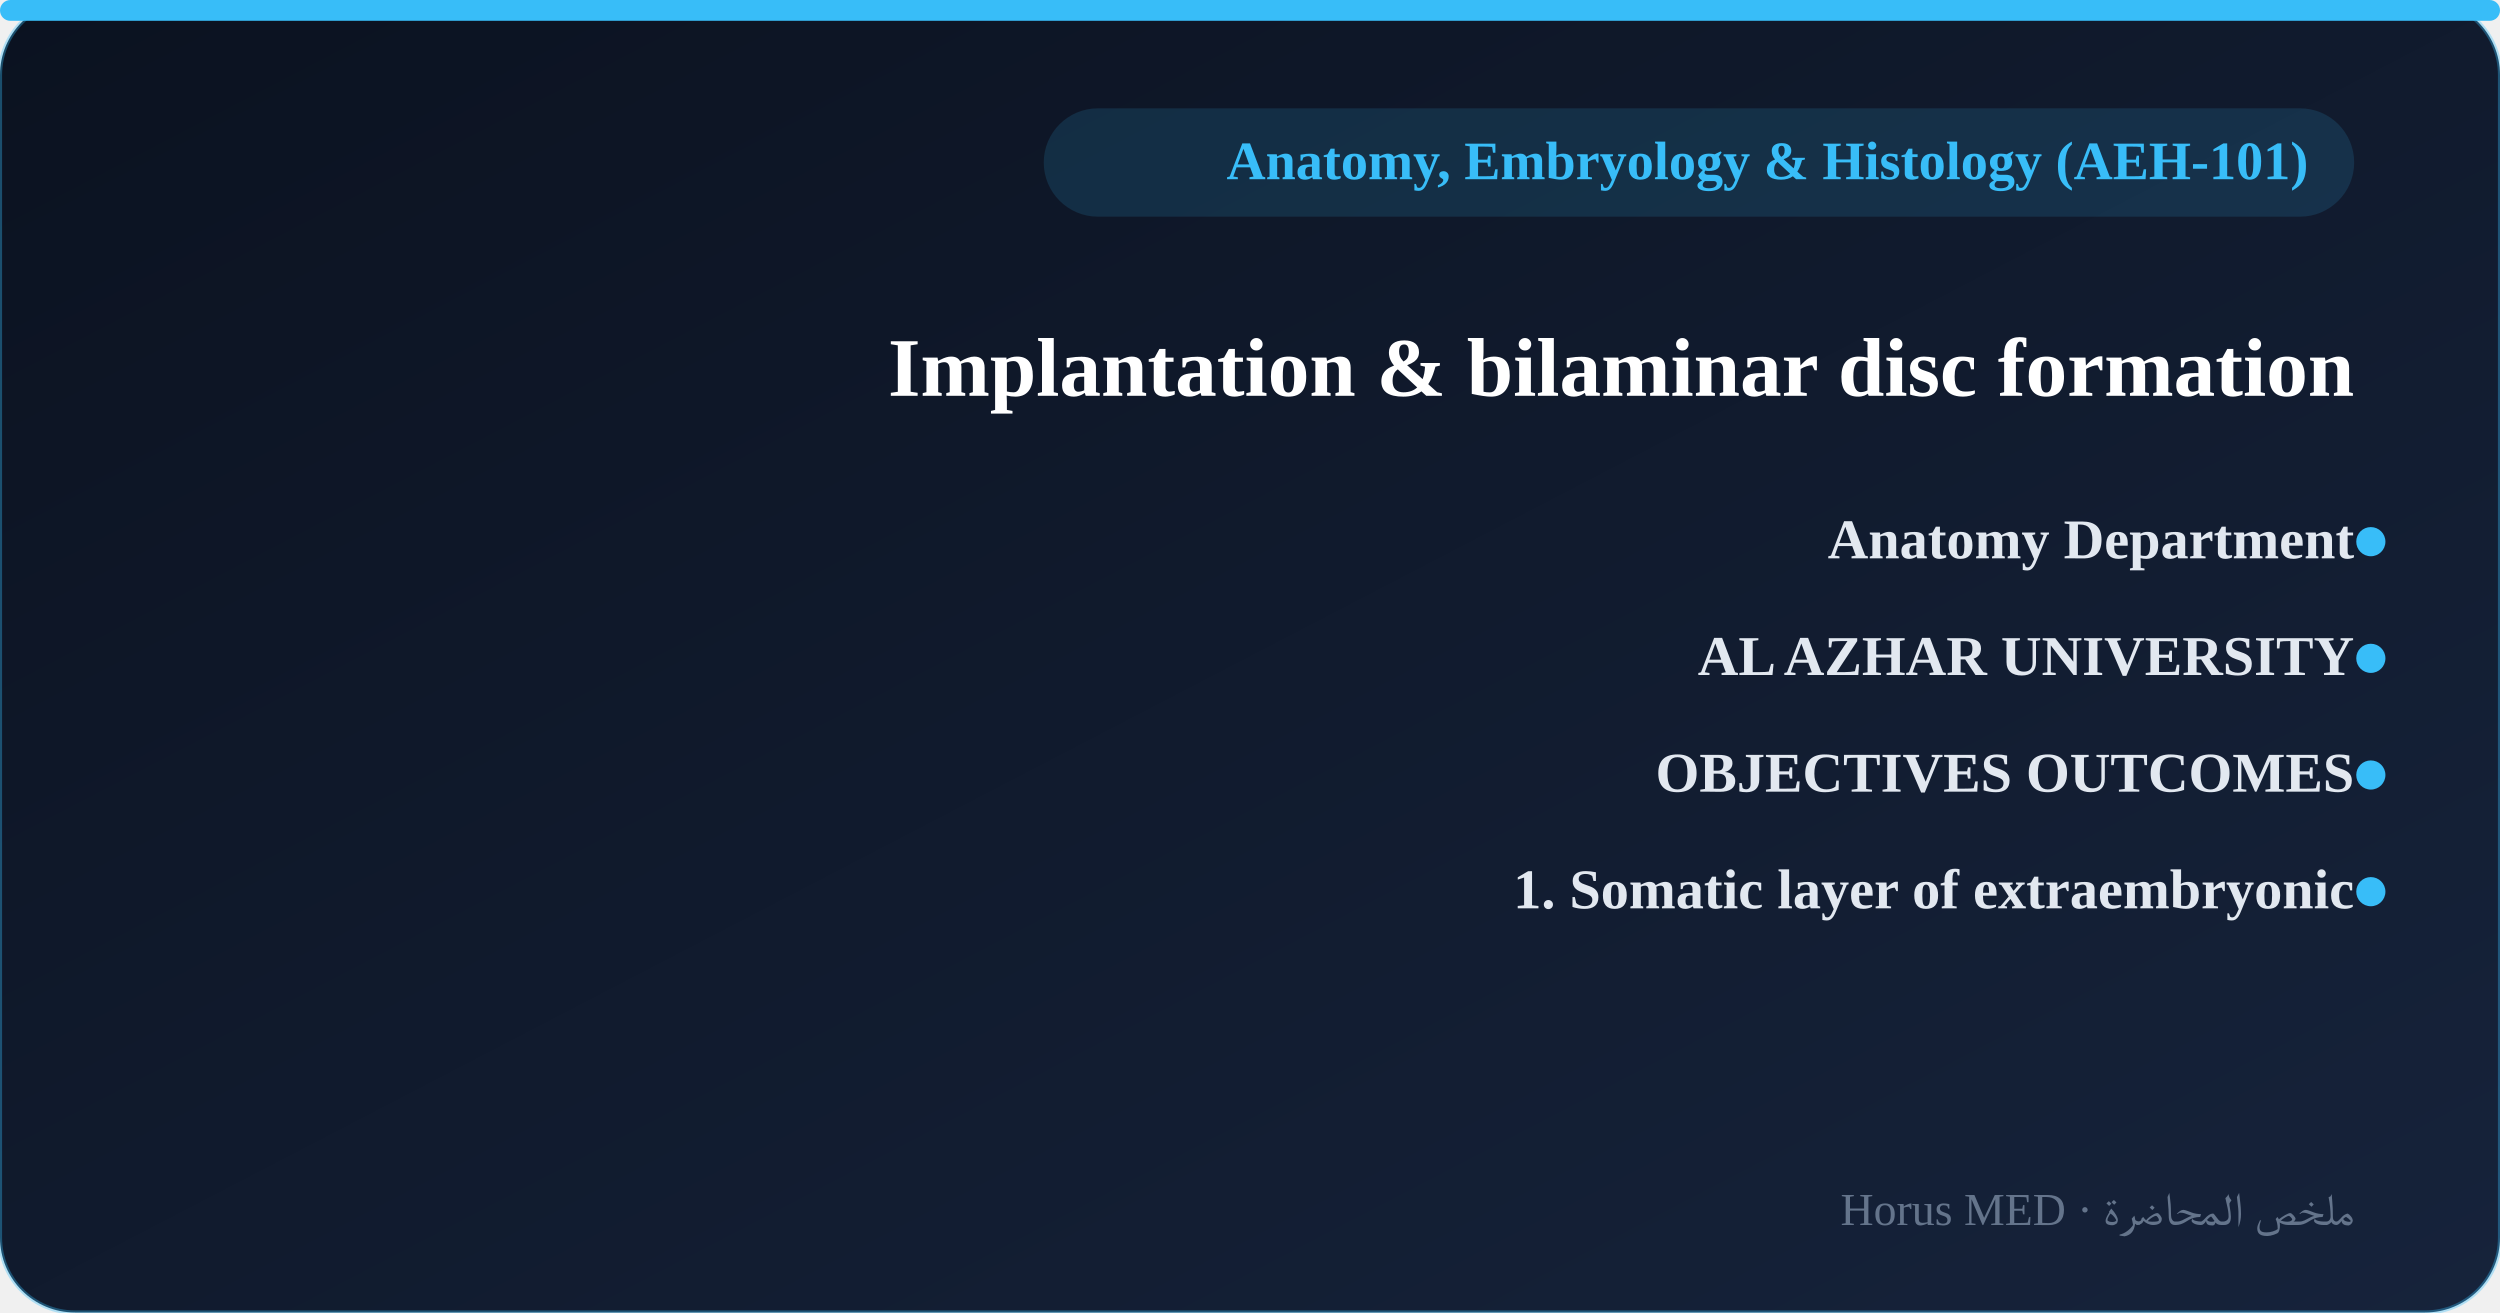
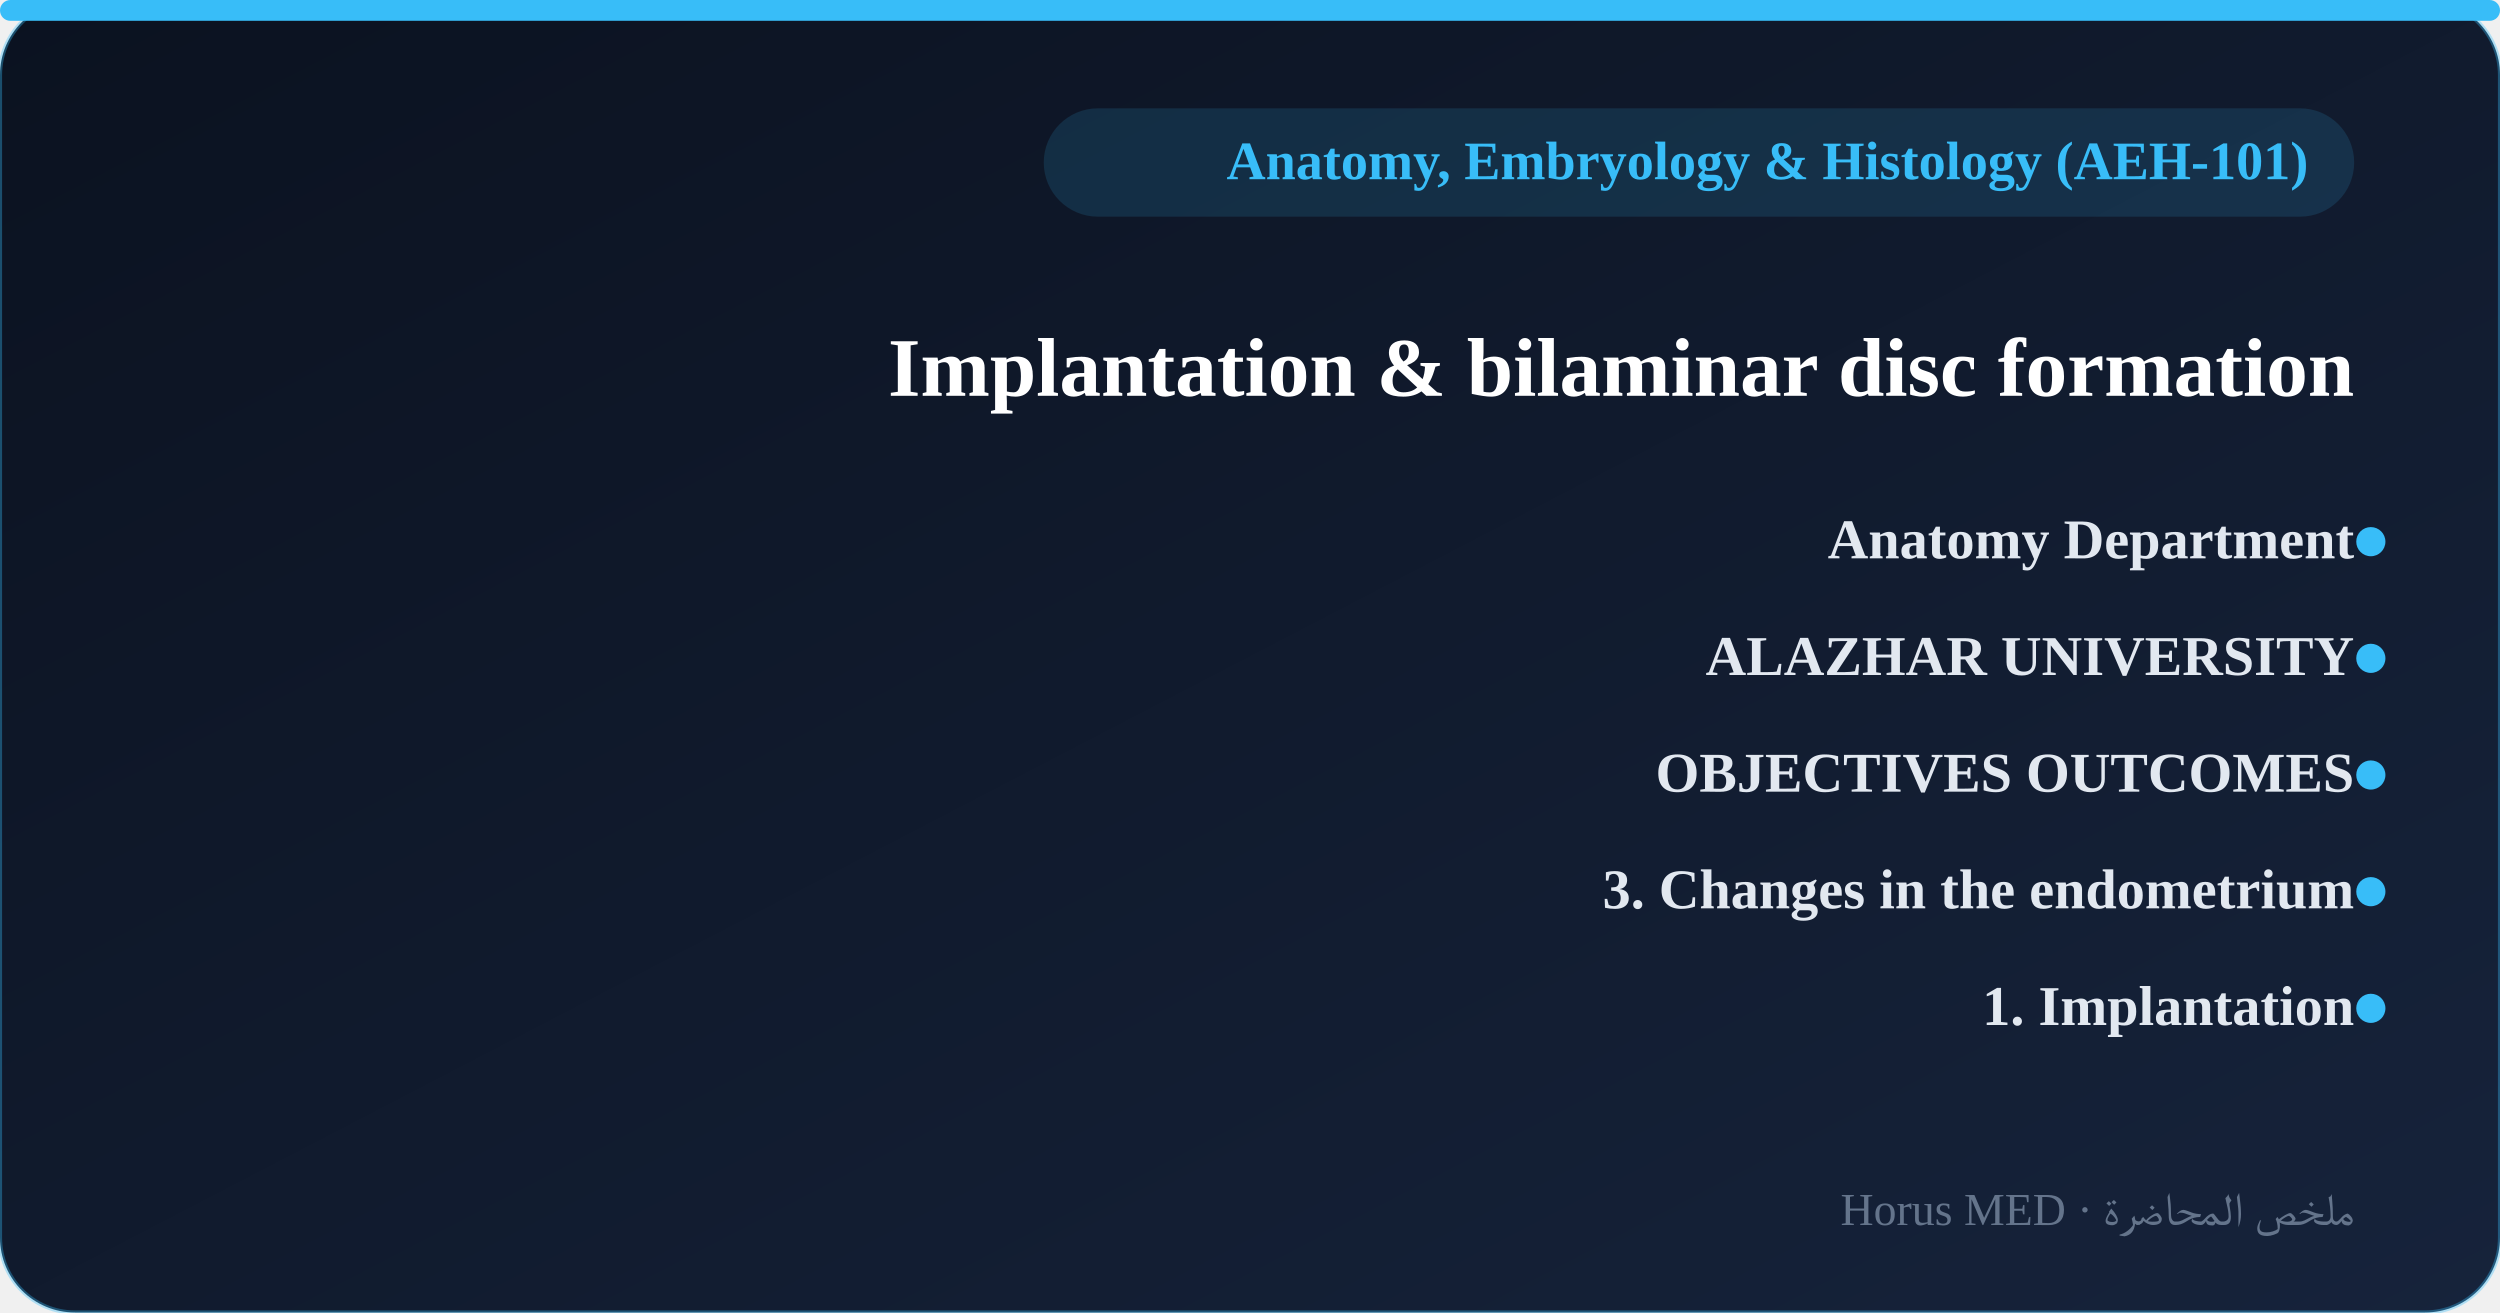
<svg xmlns="http://www.w3.org/2000/svg" width="1200" height="630" viewBox="0 0 1200 630">
  <defs>
    <linearGradient id="bg" x1="0" y1="0" x2="1" y2="1">
      <stop offset="0" stop-color="#0b1220" />
      <stop offset="1" stop-color="#16233b" />
    </linearGradient>
  </defs>
  <rect width="1200" height="630" rx="36" fill="url(#bg)" />
  <rect width="1200" height="630" rx="36" fill="none" stroke="#38bdf8" stroke-opacity="0.35" stroke-width="2" />
  <rect x="0" y="0" width="1200" height="10" rx="5" fill="#38bdf8" />
  <rect x="501" y="52" width="629" height="52" rx="26" fill="#38bdf8" fill-opacity="0.14" />
  <text x="1108" y="86" text-anchor="end" font-size="26" fill="#38bdf8" font-weight="700">Anatomy, Embryology &amp; Histology (AEH-101)</text>
  <text x="1130" y="190" text-anchor="end" font-size="40" fill="#ffffff" font-weight="800">
    <tspan x="1130" dy="0">Implantation &amp; bilaminar disc formation</tspan>
  </text>
  <circle cx="1138" cy="260" r="7" fill="#38bdf8" />
  <text x="1130" y="268" text-anchor="end" font-size="27" fill="#e2e8f0" font-weight="600">Anatomy Department</text>
  <circle cx="1138" cy="316" r="7" fill="#38bdf8" />
-   <text x="1130" y="324" text-anchor="end" font-size="27" fill="#e2e8f0" font-weight="600">AL AZHAR UNIVERSITY</text>
+   <text x="1130" y="324" text-anchor="end" font-size="27" fill="#e2e8f0" font-weight="600">ALAZHAR UNIVERSITY</text>
  <circle cx="1138" cy="372" r="7" fill="#38bdf8" />
  <text x="1130" y="380" text-anchor="end" font-size="27" fill="#e2e8f0" font-weight="600">OBJECTIVES OUTCOMES</text>
  <circle cx="1138" cy="428" r="7" fill="#38bdf8" />
-   <text x="1130" y="436" text-anchor="end" font-size="27" fill="#e2e8f0" font-weight="600">1. Somatic layer of extraembryonic</text>
+   <text x="1130" y="436" text-anchor="end" font-size="27" fill="#e2e8f0" font-weight="600">3. Changes in the endometrium</text>
+   <circle cx="1138" cy="484" r="7" fill="#38bdf8" />
+   <text x="1130" y="492" text-anchor="end" font-size="27" fill="#e2e8f0" font-weight="600">1. Implantation</text>
  <text x="1130" y="588" text-anchor="end" font-size="22" fill="#64748b">Horus MED · ملخص المحاضرة</text>
</svg>
